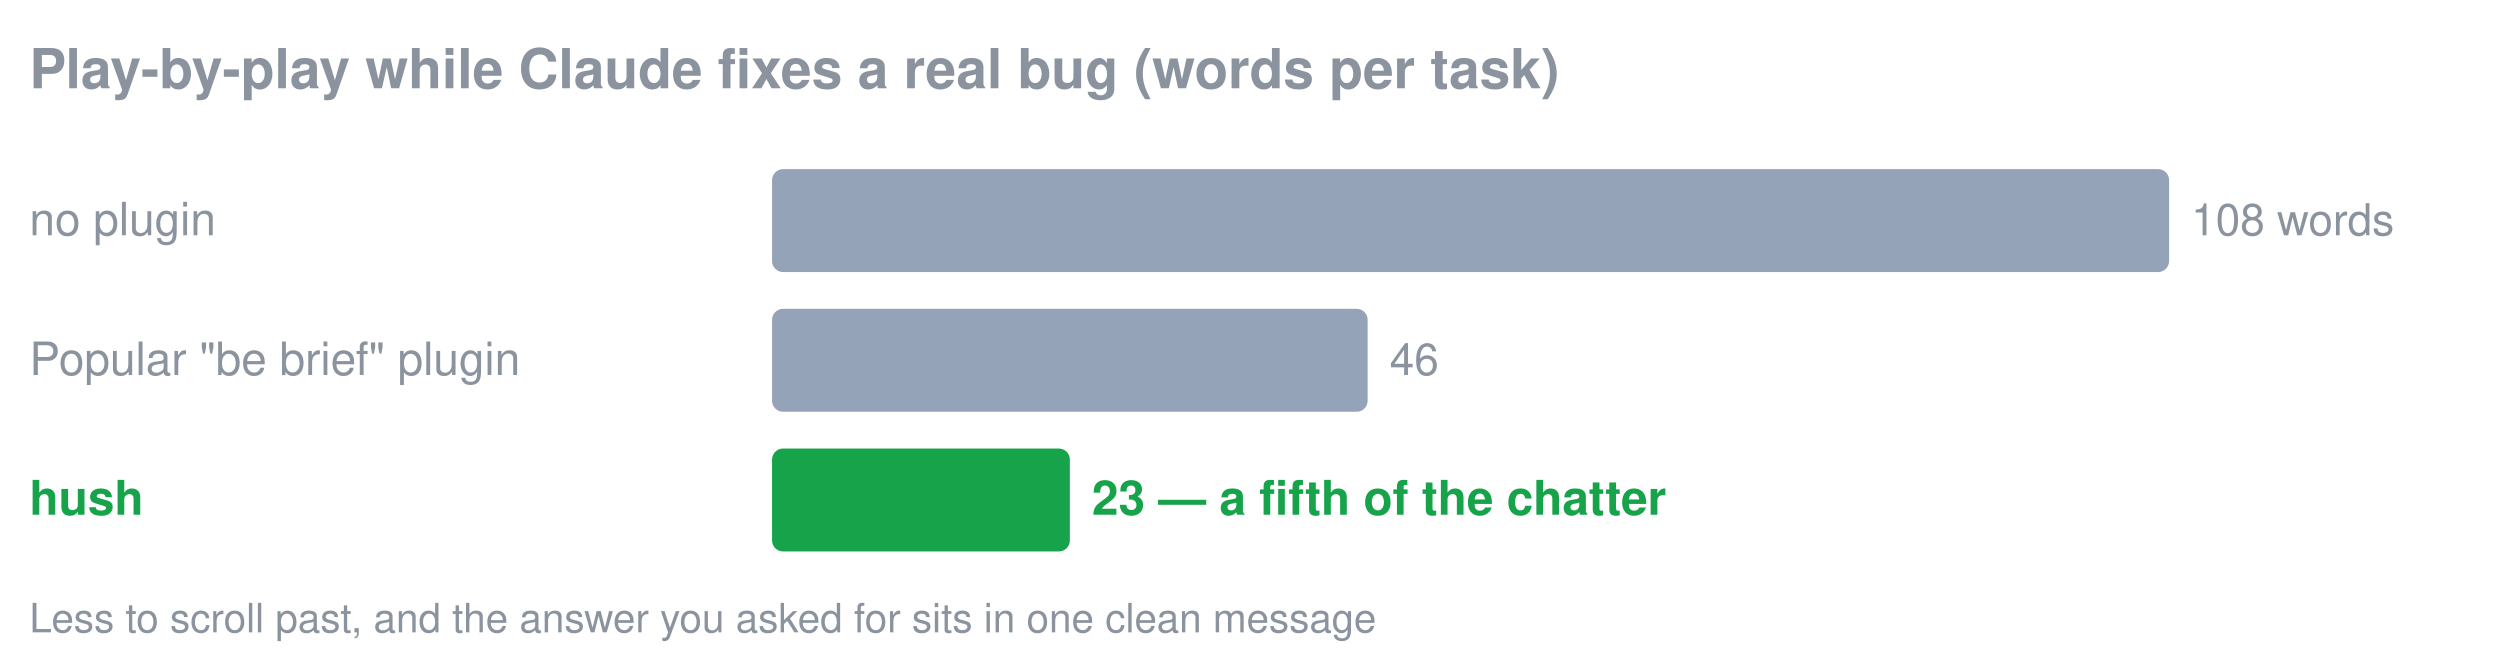
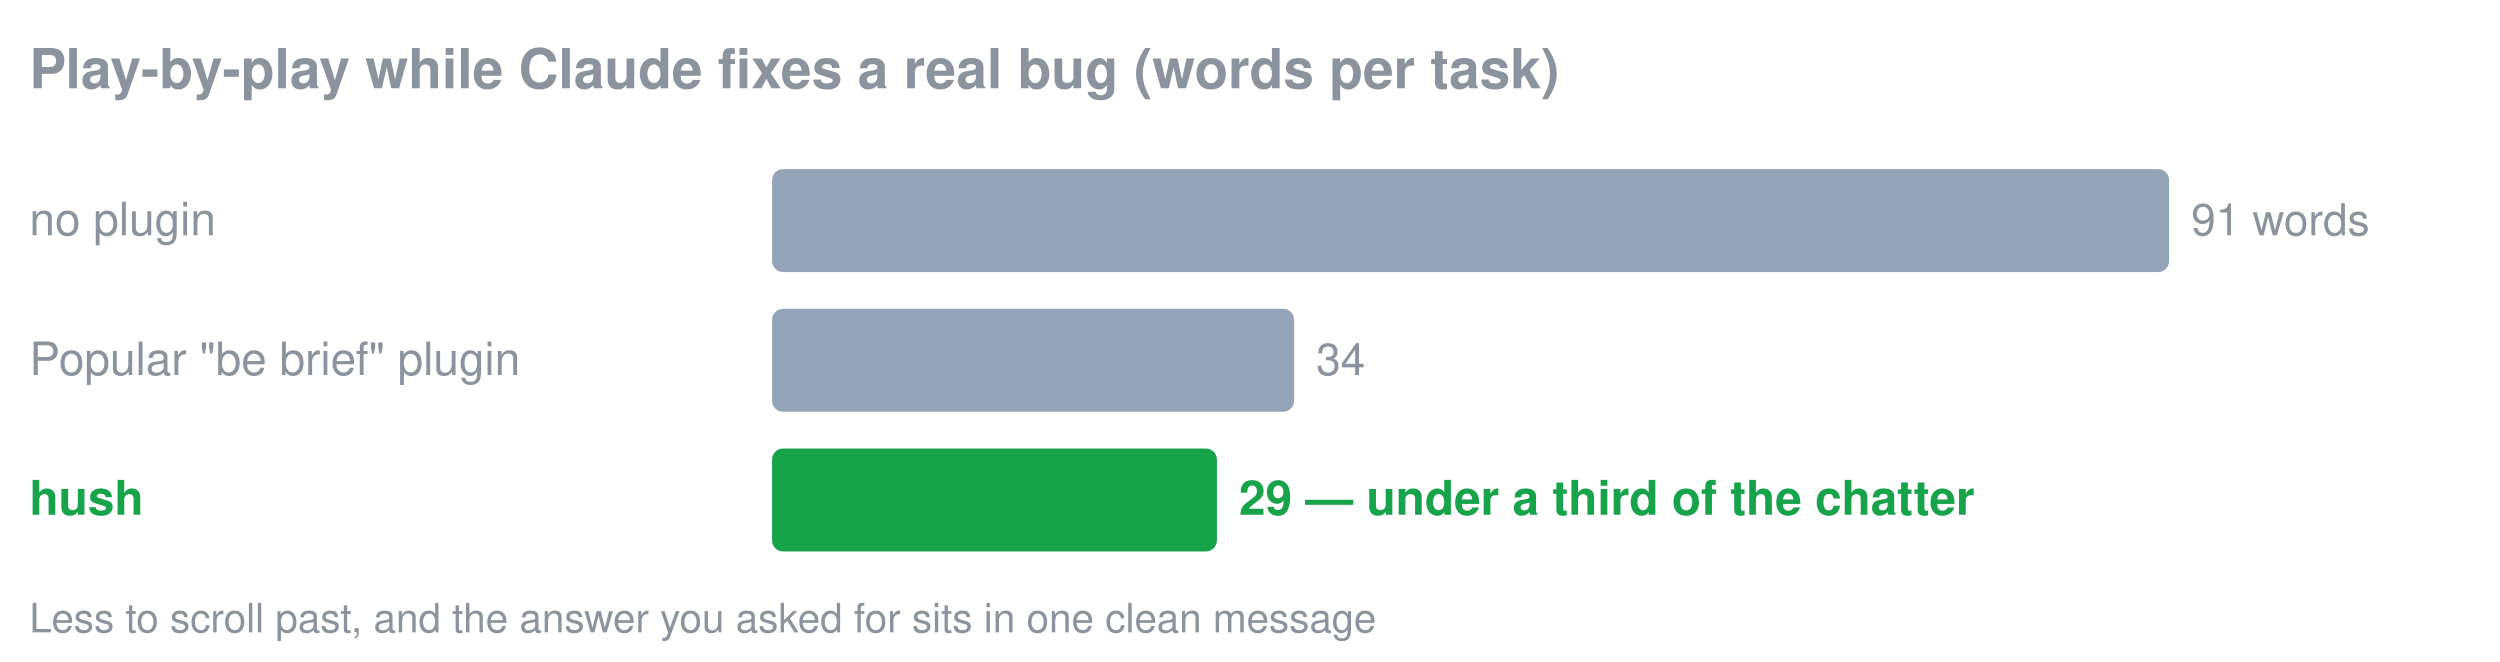
<svg xmlns="http://www.w3.org/2000/svg" viewBox="0 0 680 180" font-family="Segoe UI,-apple-system,Helvetica,Arial,sans-serif">
  <text x="8" y="24" font-size="15" font-weight="600" fill="#8b949e">Play-by-play while Claude fixes a real bug (words per task)</text>
  <rect x="210" y="46" width="380" height="28" rx="3" fill="#94a3b8" />
  <text x="8" y="64" font-size="12.5" fill="#8b949e">no plugin</text>
-   <text x="596" y="64" font-size="12" fill="#8b949e">108 words</text>
-   <rect x="210" y="84" width="162" height="28" rx="3" fill="#94a3b8" />
+   <text x="596" y="64" font-size="12" fill="#8b949e">91 words</text>
+   <rect x="210" y="84" width="142" height="28" rx="3" fill="#94a3b8" />
  <text x="8" y="102" font-size="12.5" fill="#8b949e">Popular "be brief" plugin</text>
-   <text x="378" y="102" font-size="12" fill="#8b949e">46</text>
-   <rect x="210" y="122" width="81" height="28" rx="3" fill="#16a34a" />
+   <text x="358" y="102" font-size="12" fill="#8b949e">34</text>
+   <rect x="210" y="122" width="121" height="28" rx="3" fill="#16a34a" />
  <text x="8" y="140" font-size="13" font-weight="700" fill="#16a34a">hush</text>
-   <text x="297" y="140" font-size="13" font-weight="700" fill="#16a34a">23 — a fifth of the chatter</text>
+   <text x="337" y="140" font-size="13" font-weight="700" fill="#16a34a">29 — under a third of the chatter</text>
  <text x="8" y="172" font-size="11" fill="#8b949e">Less to scroll past, and the answer you asked for sits in one clean message</text>
</svg>
